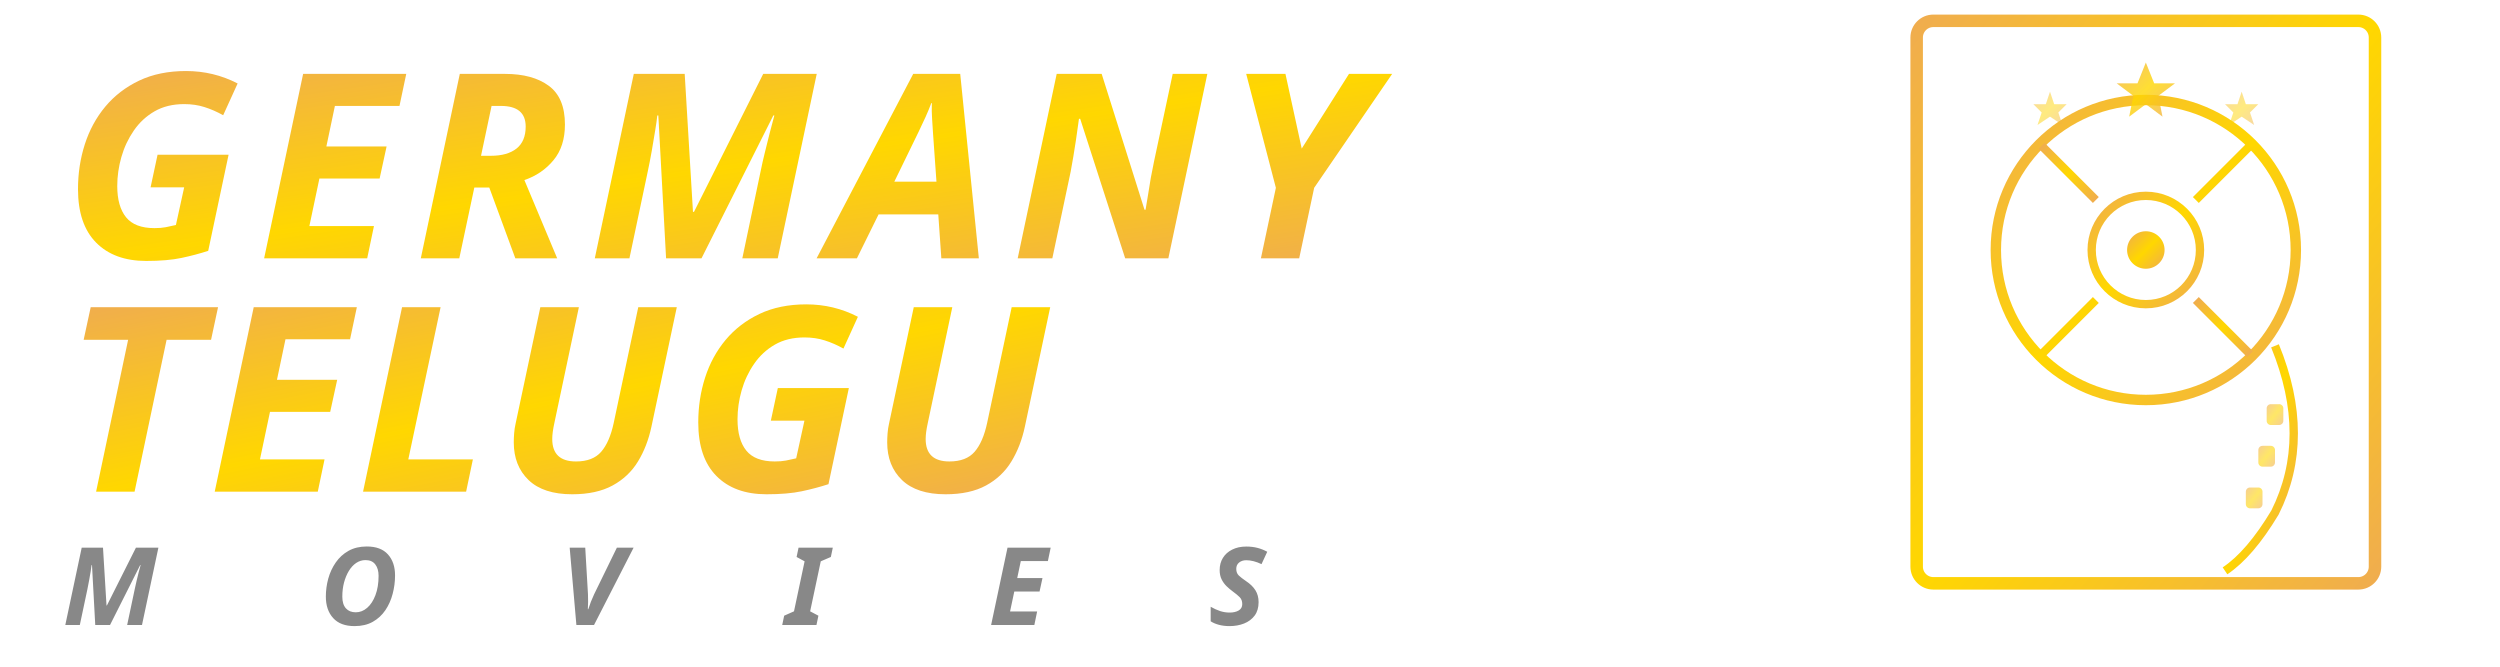
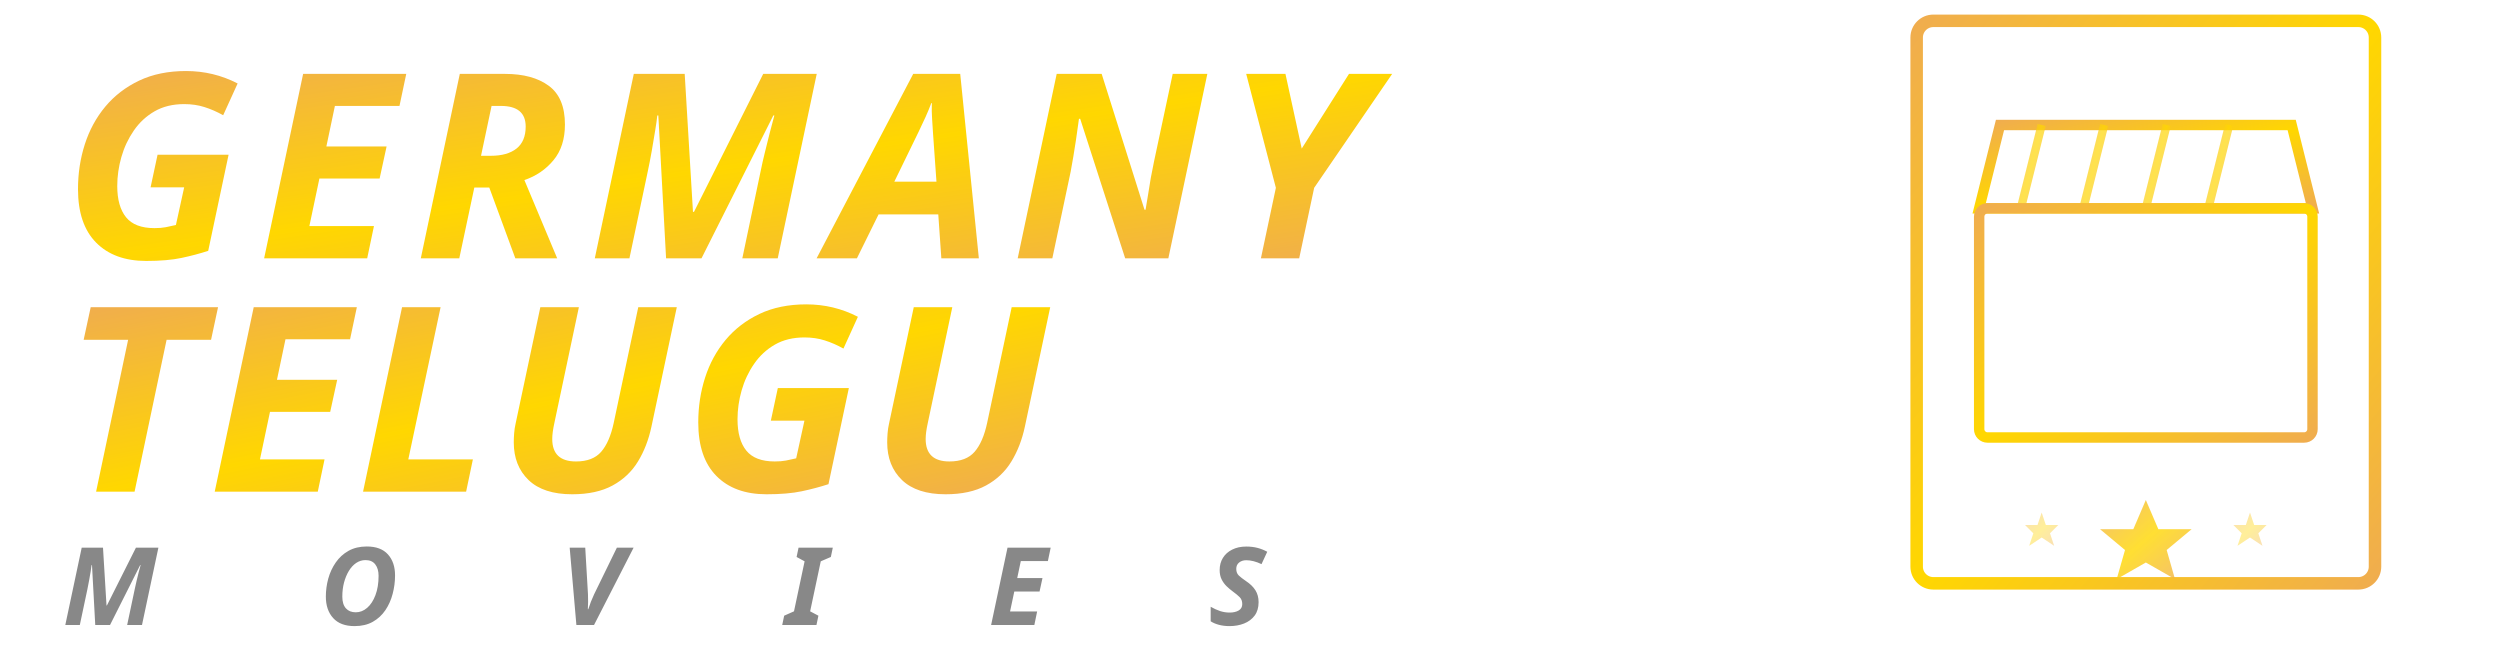
<svg xmlns="http://www.w3.org/2000/svg" viewBox="0 0 600 160">
  <defs>
    <linearGradient id="gold" x1="0%" y1="0%" x2="100%" y2="100%">
      <stop offset="0%" style="stop-color:#f0ad4e" />
      <stop offset="50%" style="stop-color:#ffd700" />
      <stop offset="100%" style="stop-color:#f0ad4e" />
    </linearGradient>
  </defs>
  <g transform="translate(460, 5)">
    <rect x="0" y="0" width="110" height="135" rx="4" fill="none" stroke="url(#gold)" stroke-width="3" />
-     <line x1="28" y1="0" x2="28" y2="-10" stroke="url(#gold)" stroke-width="3" />
-     <line x1="82" y1="0" x2="82" y2="-10" stroke="url(#gold)" stroke-width="3" />
-     <line x1="28" y1="-10" x2="82" y2="-10" stroke="url(#gold)" stroke-width="3" />
-     <circle cx="55" cy="55" r="36" fill="none" stroke="url(#gold)" stroke-width="2.5" />
-     <circle cx="55" cy="55" r="13" fill="none" stroke="url(#gold)" stroke-width="2" />
-     <circle cx="55" cy="55" r="4.5" fill="url(#gold)" />
-     <line x1="55" y1="19" x2="55" y2="42" stroke="url(#gold)" stroke-width="2" />
-     <line x1="55" y1="68" x2="55" y2="91" stroke="url(#gold)" stroke-width="2" />
-     <line x1="19" y1="55" x2="42" y2="55" stroke="url(#gold)" stroke-width="2" />
-     <line x1="68" y1="55" x2="91" y2="55" stroke="url(#gold)" stroke-width="2" />
-     <line x1="30" y1="30" x2="43" y2="43" stroke="url(#gold)" stroke-width="2" />
-     <line x1="67" y1="67" x2="80" y2="80" stroke="url(#gold)" stroke-width="2" />
-     <line x1="80" y1="30" x2="67" y2="43" stroke="url(#gold)" stroke-width="2" />
-     <line x1="43" y1="67" x2="30" y2="80" stroke="url(#gold)" stroke-width="2" />
-     <path d="M 86,78 Q 95,100 86,118 Q 80,128 74,132" fill="none" stroke="url(#gold)" stroke-width="2" />
-     <rect x="84" y="92" width="4" height="5" rx="1" fill="url(#gold)" opacity="0.6" />
-     <rect x="82" y="102" width="4" height="5" rx="1" fill="url(#gold)" opacity="0.6" />
-     <rect x="79" y="112" width="4" height="5" rx="1" fill="url(#gold)" opacity="0.6" />
-     <polygon points="55,10 57,15 62,15 58,18 59,23 55,20 51,23 52,18 48,15 53,15" fill="url(#gold)" opacity="0.8" />
-     <polygon points="32,17 33,20 36,20 34,22 35,25 32,23 29,25 30,22 28,20 31,20" fill="url(#gold)" opacity="0.5" />
-     <polygon points="78,17 79,20 82,20 80,22 81,25 78,23 75,25 76,22 74,20 77,20" fill="url(#gold)" opacity="0.5" />
+     <polygon points="20,25 90,25 95,45 15,45" fill="none" stroke="url(#gold)" stroke-width="2.5" />
+     <line x1="30" y1="25" x2="25" y2="45" stroke="url(#gold)" stroke-width="2" opacity="0.7" />
+     <line x1="45" y1="25" x2="40" y2="45" stroke="url(#gold)" stroke-width="2" opacity="0.7" />
+     <line x1="60" y1="25" x2="55" y2="45" stroke="url(#gold)" stroke-width="2" opacity="0.7" />
+     <line x1="75" y1="25" x2="70" y2="45" stroke="url(#gold)" stroke-width="2" opacity="0.7" />
+     <rect x="15" y="45" width="80" height="55" rx="2" fill="none" stroke="url(#gold)" stroke-width="2.5" />
+     <line x1="25" y1="58" x2="85" y2="58" stroke="url(#gold)" stroke-width="1.5" opacity="0.5" />
+     <line x1="25" y1="70" x2="85" y2="70" stroke="url(#gold)" stroke-width="1.5" opacity="0.5" />
+     <line x1="25" y1="82" x2="85" y2="82" stroke="url(#gold)" stroke-width="1.5" opacity="0.5" />
+     <polygon points="55,115 58,122 66,122 60,127 62,134 55,130 48,134 50,127 44,122 52,122" fill="url(#gold)" opacity="0.8" />
+     <polygon points="30,118 31,121 34,121 32,123 33,126 30,124 27,126 28,123 26,121 29,121" fill="url(#gold)" opacity="0.4" />
+     <polygon points="80,118 81,121 84,121 82,123 83,126 80,124 77,126 78,123 76,121 79,121" fill="url(#gold)" opacity="0.4" />
  </g>
  <text x="15" y="62" font-family="'Cinzel', 'Impact', 'Arial Black', sans-serif" font-weight="900" font-size="62" fill="url(#gold)" letter-spacing="4" font-style="italic">GERMANY</text>
  <text x="15" y="118" font-family="'Cinzel', 'Impact', 'Arial Black', sans-serif" font-weight="900" font-size="62" fill="url(#gold)" letter-spacing="2" font-style="italic">TELUGU</text>
  <line x1="15" y1="128" x2="440" y2="128" stroke="url(#gold)" stroke-width="1.5" opacity="0.5" />
  <text x="15" y="150" font-family="'Cinzel', 'Impact', 'Arial Black', sans-serif" font-weight="900" font-size="26" fill="#888" letter-spacing="16" font-style="italic">M O V I E S</text>
</svg>
